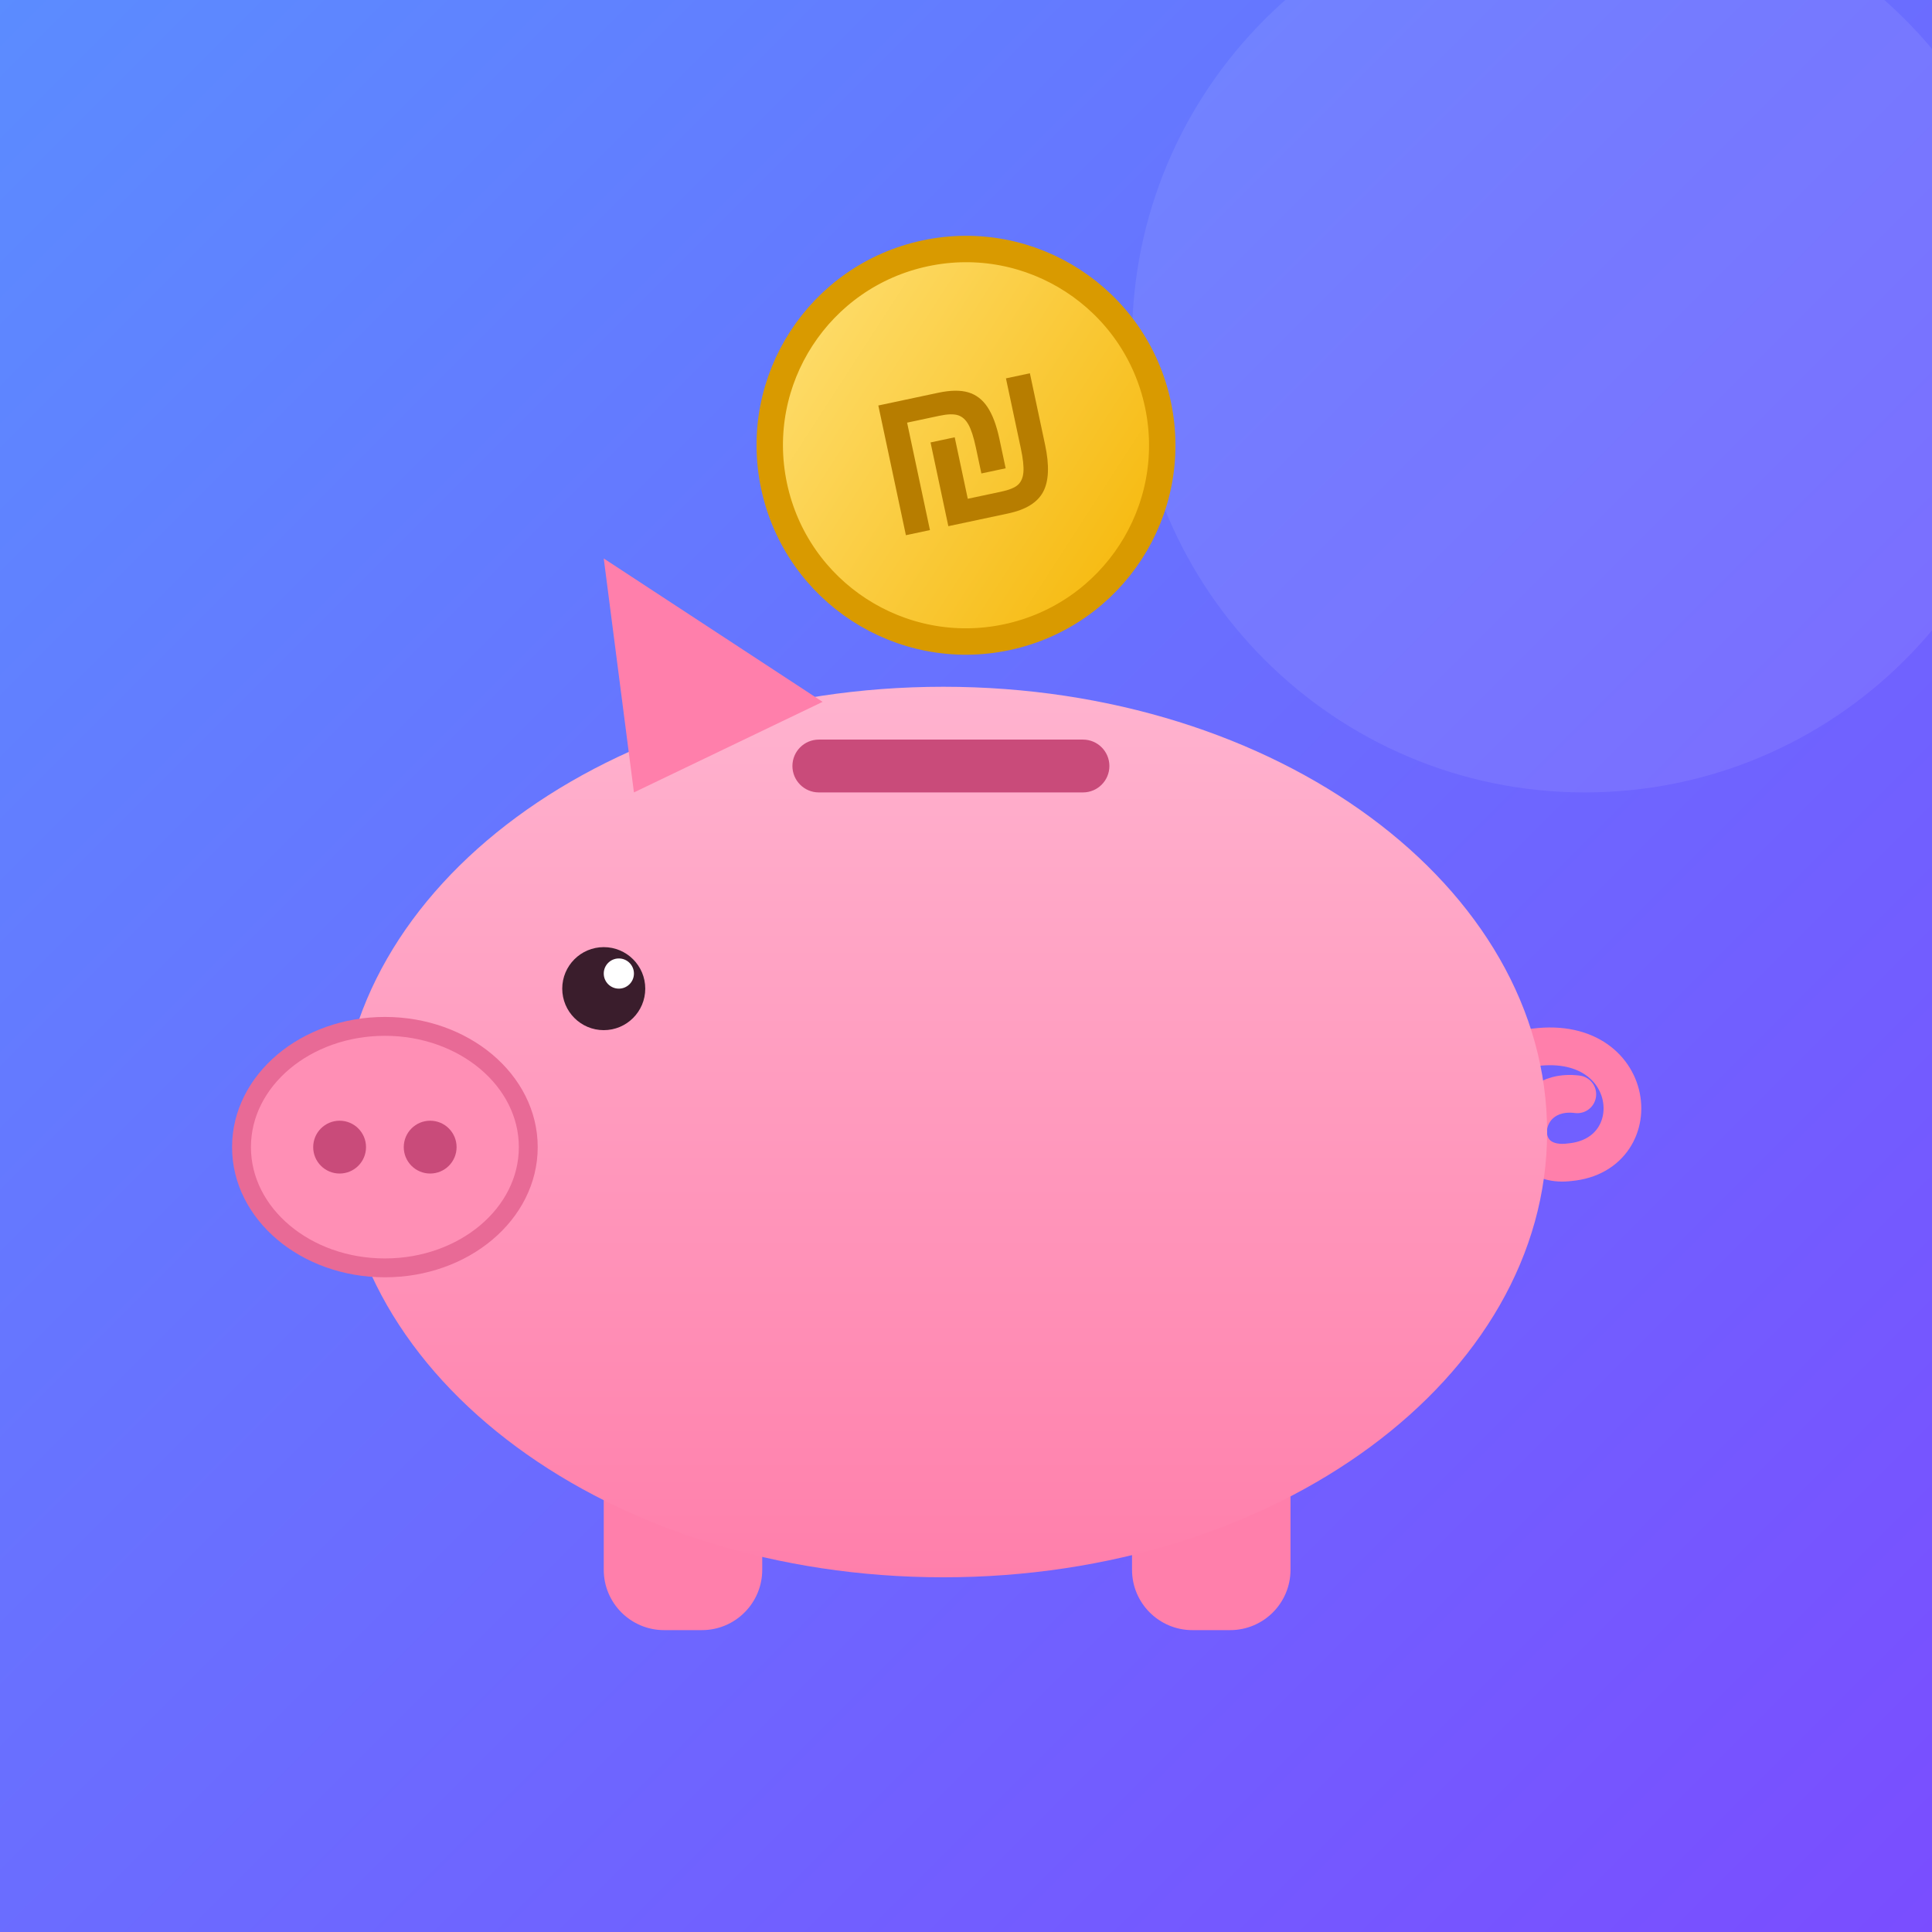
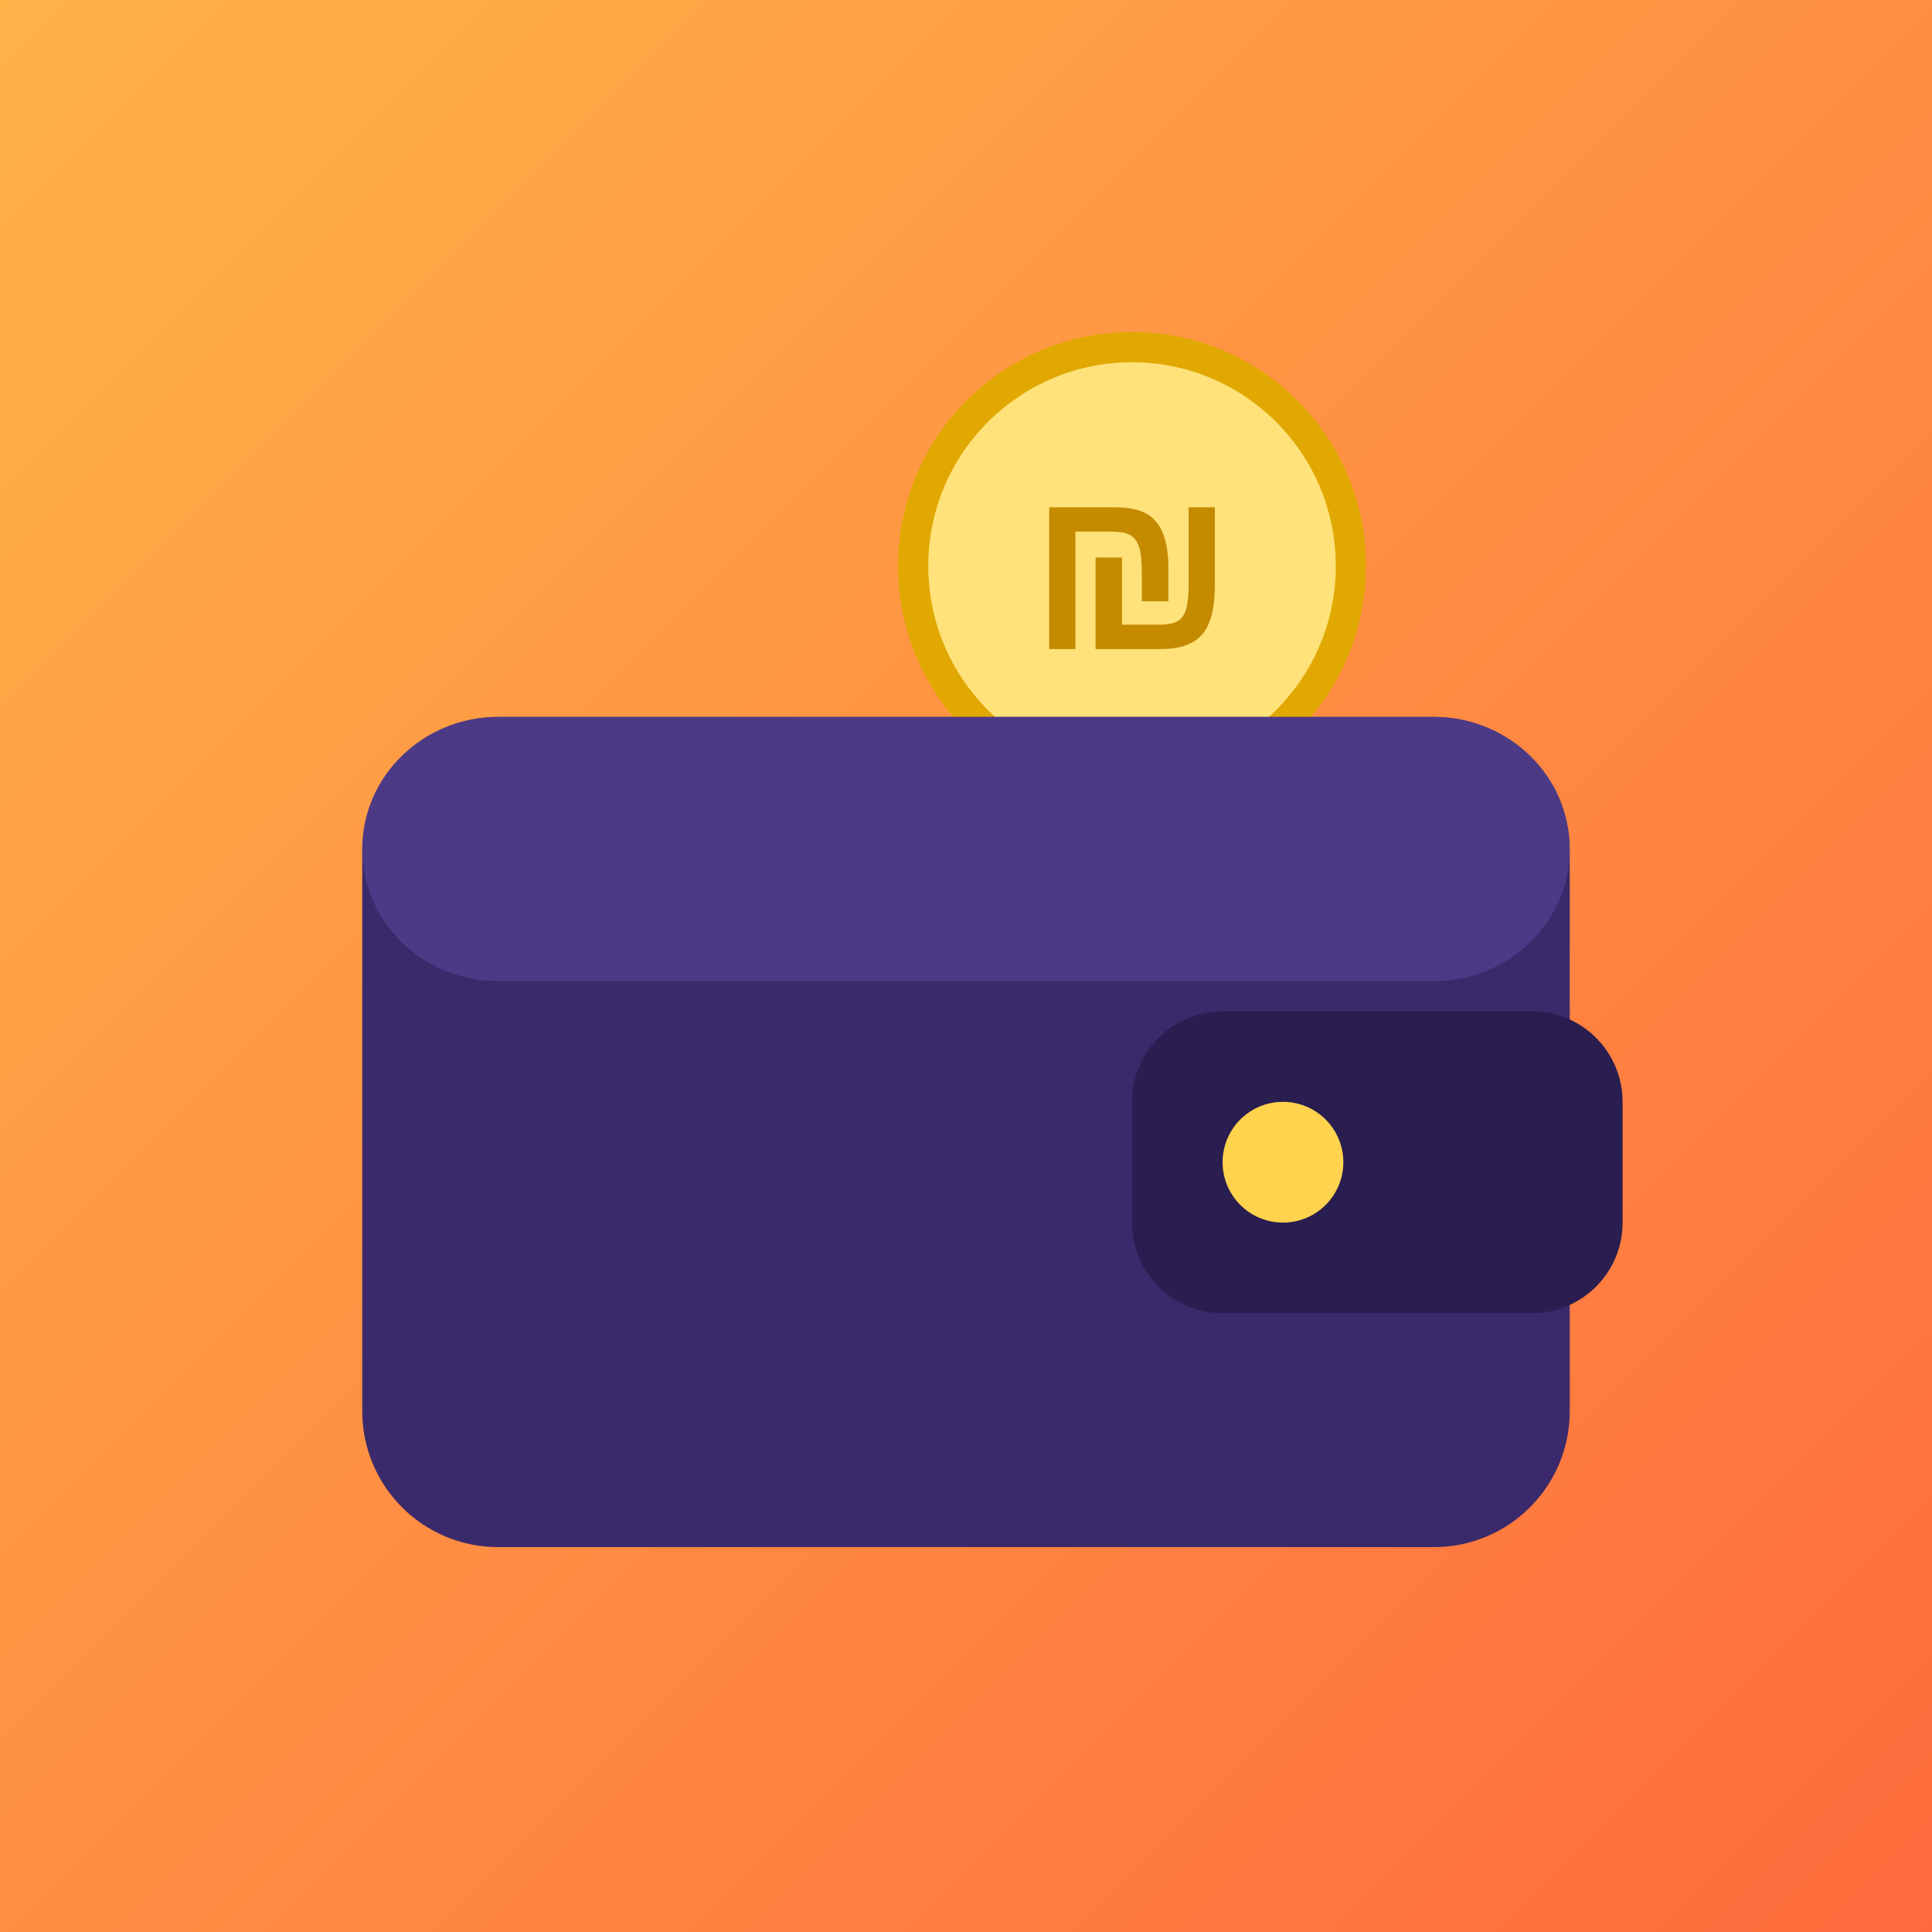
<svg xmlns="http://www.w3.org/2000/svg" viewBox="0 0 512 512">
  <defs>
-     <linearGradient id="bg" x1="0" y1="0" x2="1" y2="1">
-       <stop offset="0" stop-color="#5b8cff" />
-       <stop offset="1" stop-color="#7a4dff" />
-     </linearGradient>
-     <linearGradient id="pig" x1="0" y1="0" x2="0" y2="1">
-       <stop offset="0" stop-color="#ffb3cf" />
-       <stop offset="1" stop-color="#ff7fab" />
-     </linearGradient>
-     <linearGradient id="coin" x1="0" y1="0" x2="1" y2="1">
-       <stop offset="0" stop-color="#ffe27a" />
-       <stop offset="1" stop-color="#f5b400" />
+     <linearGradient id="g" x1="0" y1="0" x2="1" y2="1">
+       <stop offset="0" stop-color="#ffb347" />
+       <stop offset="1" stop-color="#ff6a3d" />
    </linearGradient>
  </defs>
-   <rect width="512" height="512" fill="url(#bg)" />
-   <circle cx="420" cy="90" r="120" fill="#fff" opacity=".08" />
-   <g transform="translate(256 118) rotate(-12)">
-     <circle r="52" fill="url(#coin)" stroke="#d99a00" stroke-width="7" />
-     <text y="20" text-anchor="middle" font-family="Arial, sans-serif" font-weight="700" font-size="58" fill="#b77d00">₪</text>
-   </g>
-   <rect x="160" y="370" width="42" height="62" rx="16" fill="#ff7fab" />
-   <rect x="300" y="370" width="42" height="62" rx="16" fill="#ff7fab" />
-   <path d="M404 278c30-6 34 28 12 30-16 2-14-20 2-18" fill="none" stroke="#ff7fab" stroke-width="10" stroke-linecap="round" />
-   <ellipse cx="250" cy="300" rx="160" ry="118" fill="url(#pig)" />
-   <path d="M168 210l-8-62 58 38z" fill="#ff7fab" />
-   <rect x="210" y="196" width="84" height="14" rx="7" fill="#c94b7a" />
-   <ellipse cx="102" cy="304" rx="38" ry="32" fill="#ff8fb5" stroke="#e86a96" stroke-width="5" />
-   <circle cx="90" cy="304" r="7" fill="#c94b7a" />
-   <circle cx="114" cy="304" r="7" fill="#c94b7a" />
-   <circle cx="160" cy="262" r="11" fill="#3a1d2c" />
-   <circle cx="164" cy="258" r="4" fill="#fff" />
+   <rect width="512" height="512" fill="url(#g)" />
+   <circle cx="300" cy="150" r="58" fill="#ffe27a" stroke="#e0a800" stroke-width="8" />
+   <text x="300" y="172" text-anchor="middle" font-family="Arial" font-weight="700" font-size="62" fill="#c48a00">₪</text>
+   <rect x="96" y="190" width="320" height="220" rx="36" fill="#3b2a6b" />
+   <rect x="96" y="190" width="320" height="70" rx="36" fill="#4d3a86" />
+   <rect x="300" y="268" width="130" height="80" rx="24" fill="#2a1d50" />
+   <circle cx="340" cy="308" r="16" fill="#ffd34d" />
</svg>
